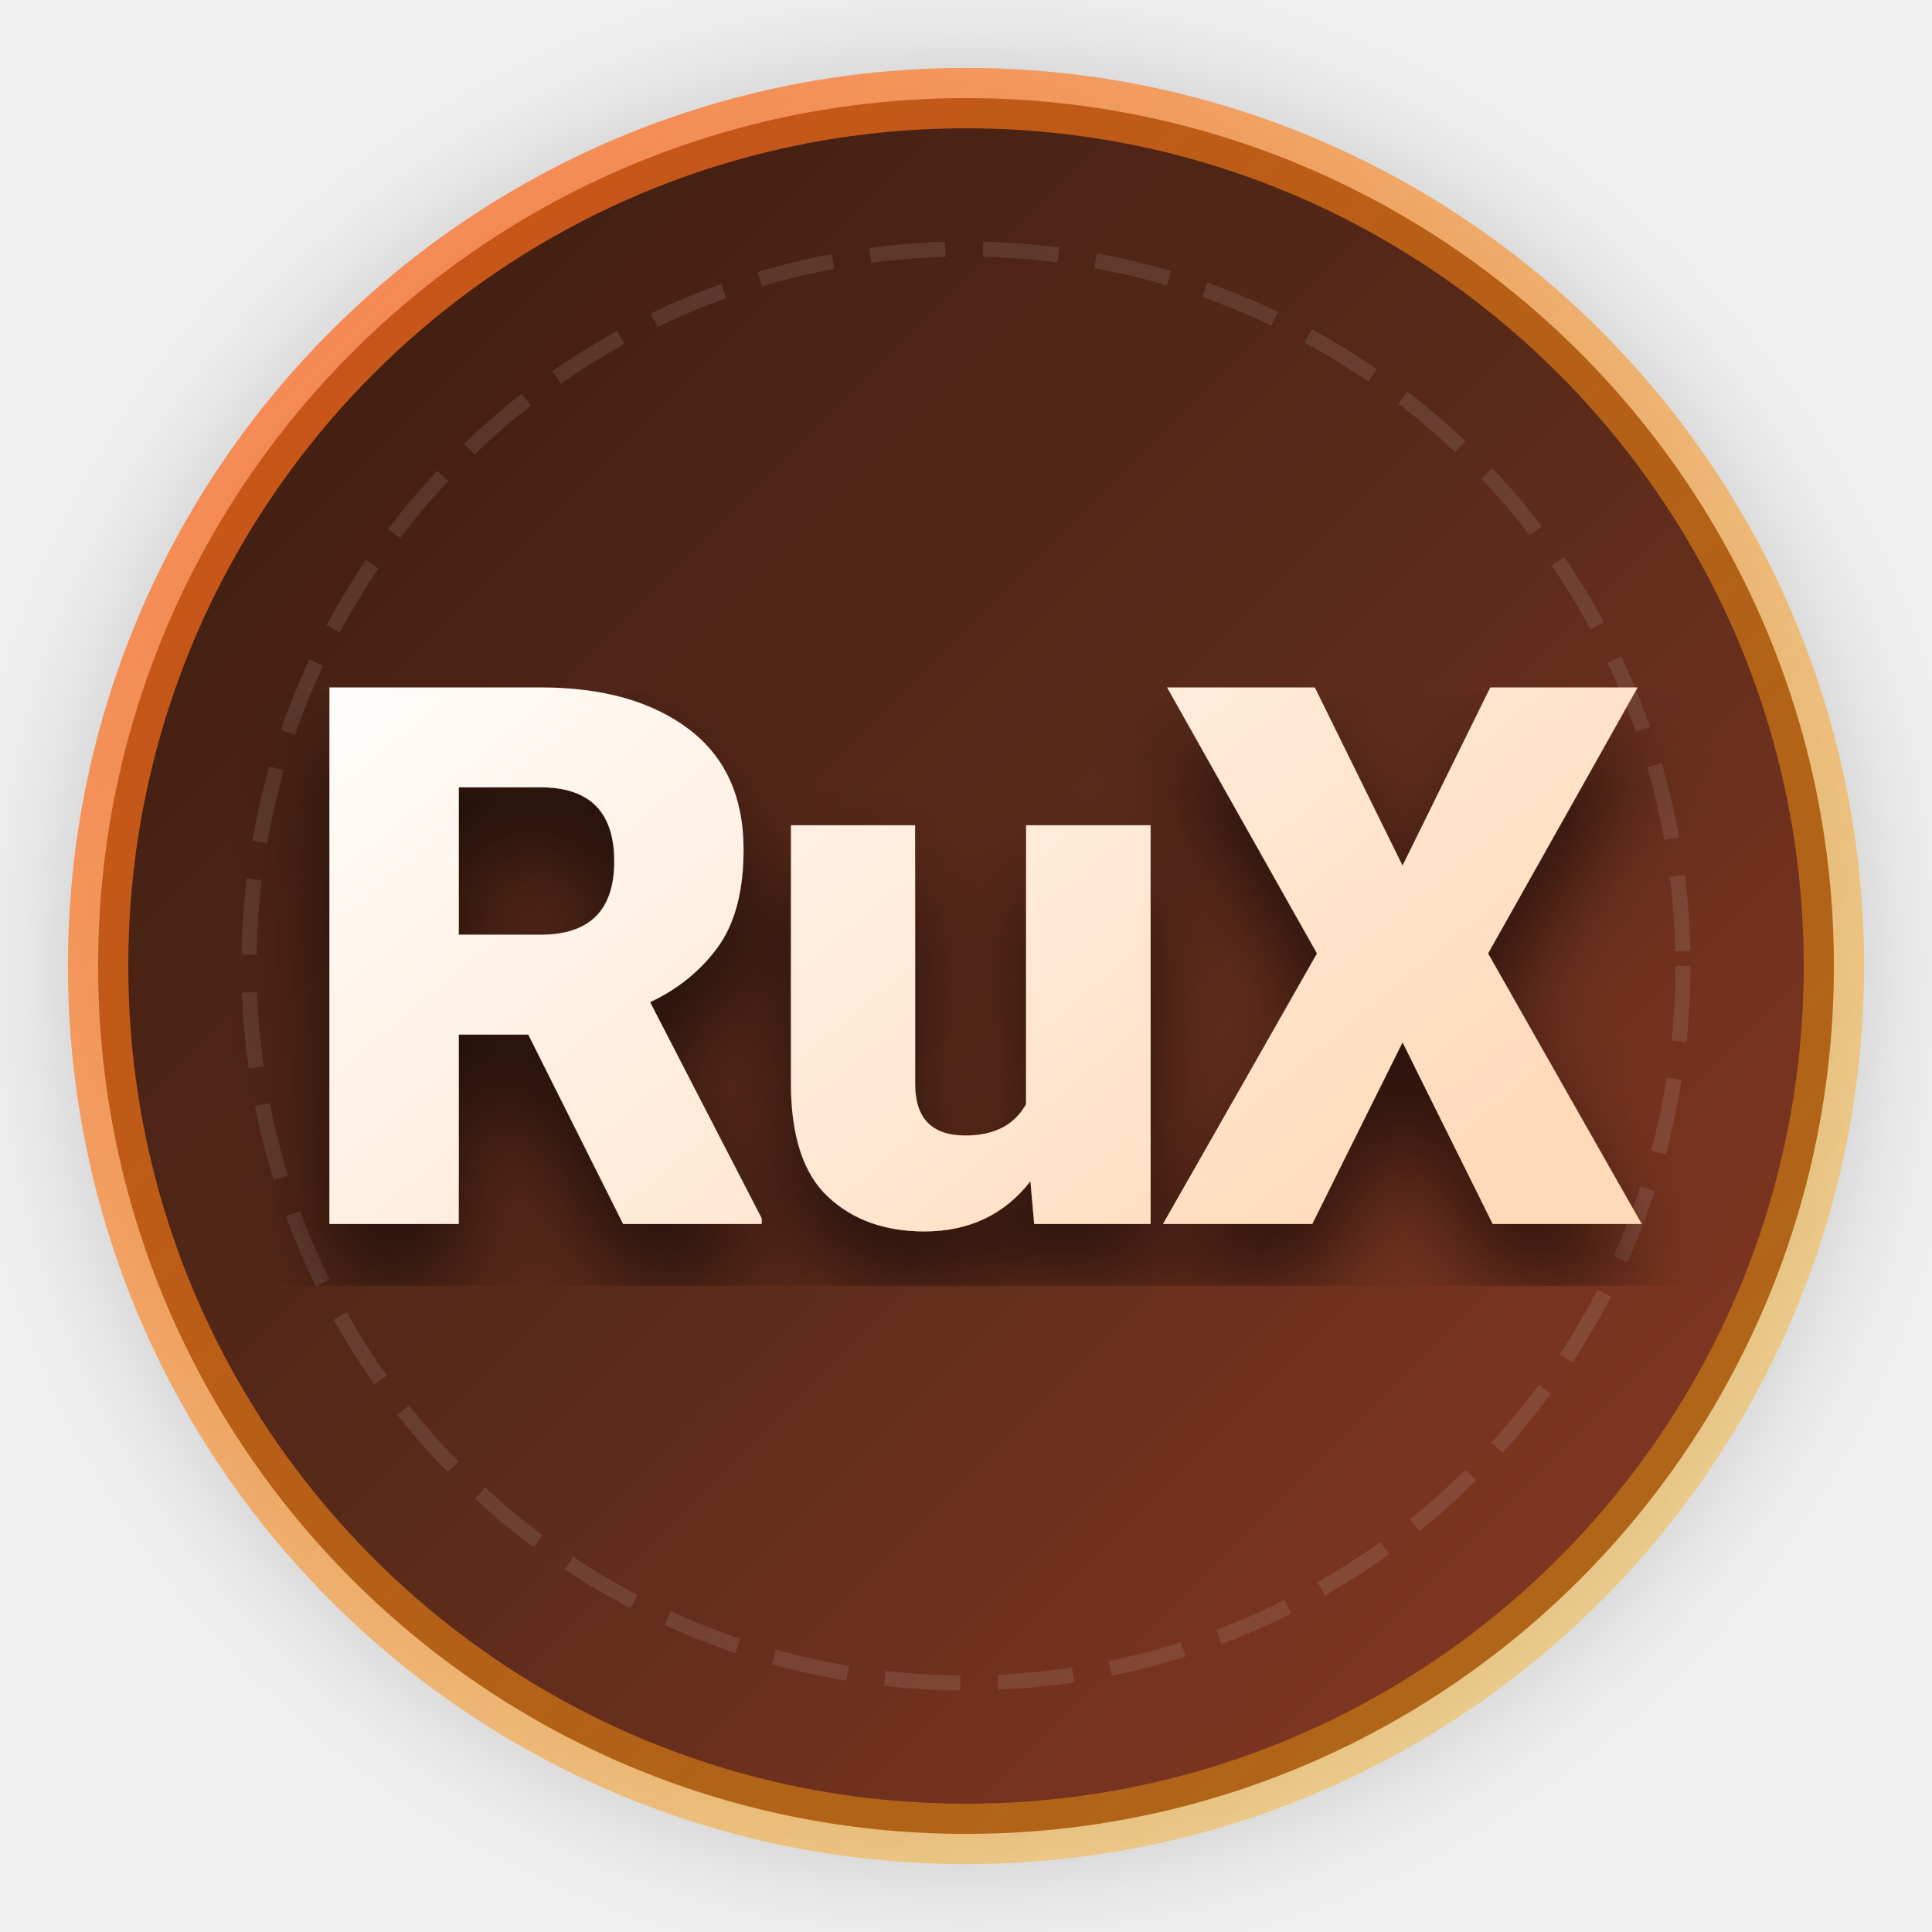
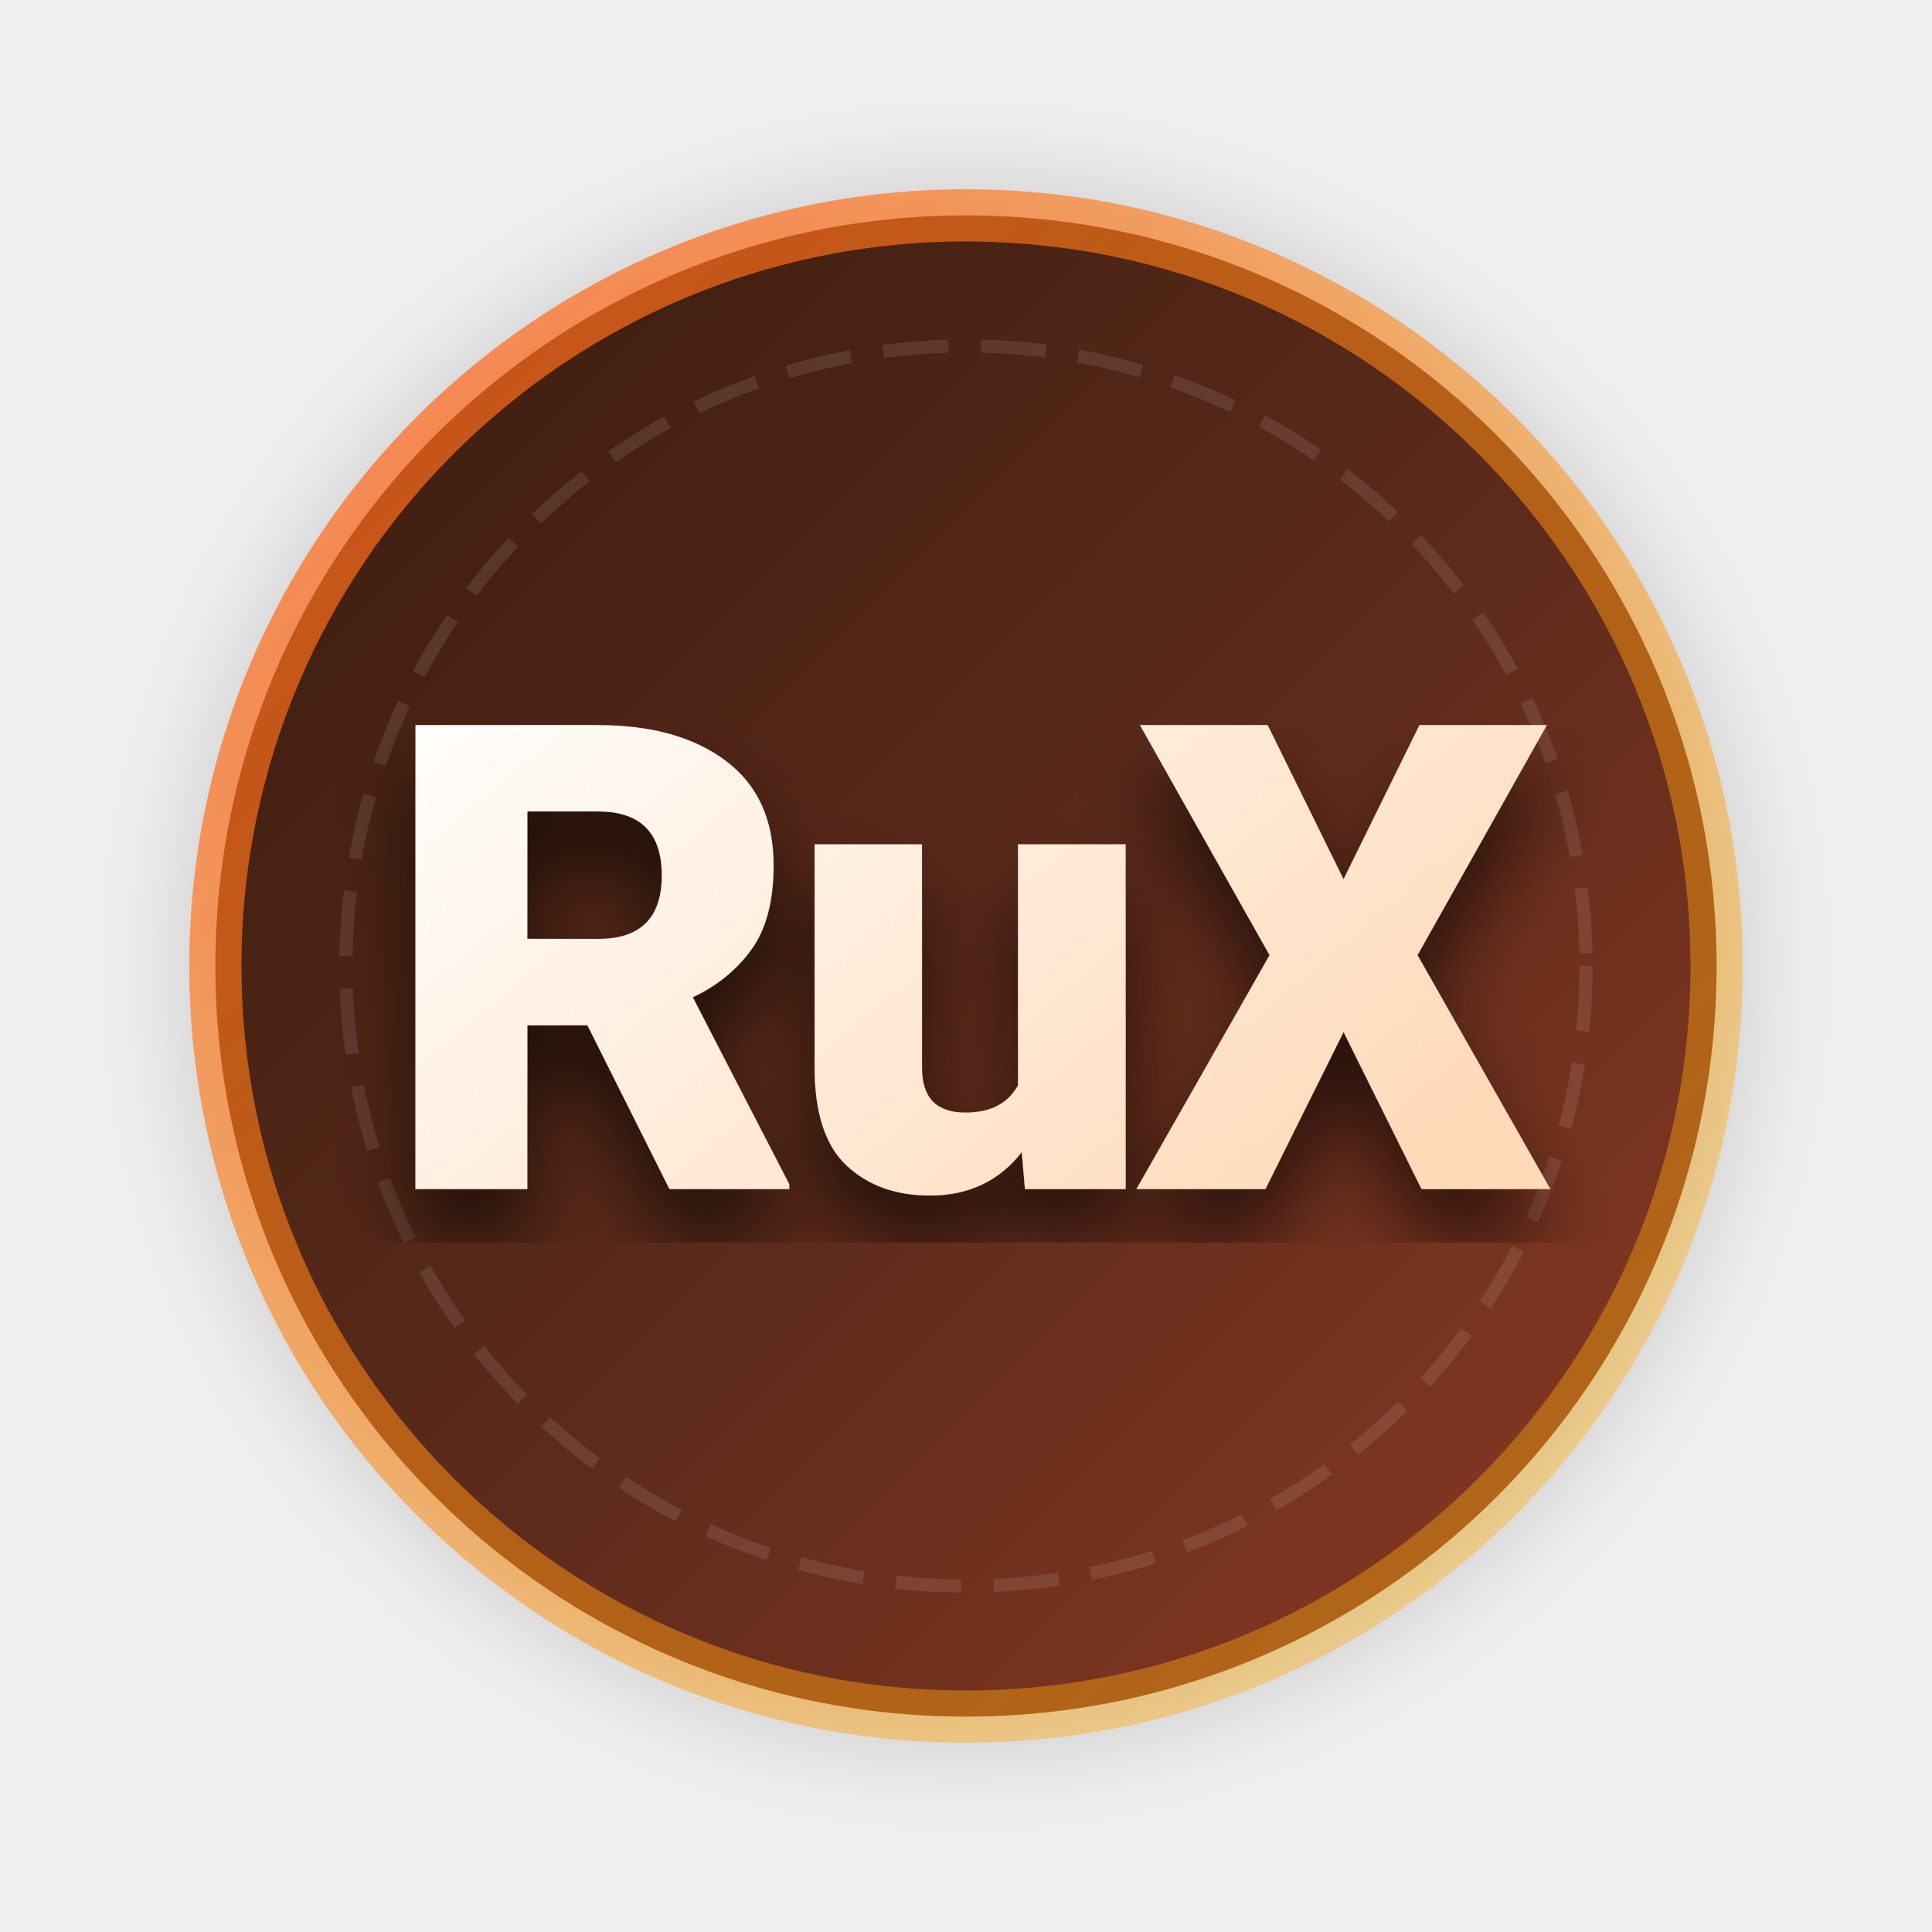
- <svg xmlns="http://www.w3.org/2000/svg" width="256" height="256" viewBox="0 0 256 256" fill="none">
+ <svg xmlns="http://www.w3.org/2000/svg" width="256" height="256" viewBox="-20 -20 296 296" fill="none">
  <circle cx="128" cy="128" r="120" fill="#000000" opacity="0.15" filter="url(#glow)" />
  <circle cx="128" cy="128" r="115" fill="url(#main_grad)" stroke="url(#border_grad)" stroke-width="8" />
  <circle cx="128" cy="128" r="95" fill="none" stroke="#FFFFFF" stroke-opacity="0.1" stroke-width="2" stroke-dasharray="10 5" />
  <text x="128" y="128" font-family="'Segoe UI', 'SF Pro Display', Roboto, sans-serif" font-weight="900" font-size="100" fill="url(#text_grad)" text-anchor="middle" dominant-baseline="central" letter-spacing="-3" filter="url(#text_shadow)">RuX</text>
  <defs>
    <linearGradient id="main_grad" x1="20" y1="20" x2="236" y2="236" gradientUnits="userSpaceOnUse">
      <stop offset="0%" stop-color="#3A1C0F" />
      <stop offset="50%" stop-color="#5A2A1A" />
      <stop offset="100%" stop-color="#8B3A24" />
    </linearGradient>
    <linearGradient id="border_grad" x1="0" y1="0" x2="256" y2="256" gradientUnits="userSpaceOnUse">
      <stop offset="0%" stop-color="#FF5722" stop-opacity="0.8" />
      <stop offset="100%" stop-color="#FFC107" stop-opacity="0.3" />
    </linearGradient>
    <linearGradient id="text_grad" x1="80" y1="50" x2="180" y2="170" gradientUnits="userSpaceOnUse">
      <stop offset="0%" stop-color="#FFFFFF" />
      <stop offset="100%" stop-color="#FFDAB9" />
    </linearGradient>
    <filter id="text_shadow" x="-10%" y="-10%" width="120%" height="120%">
      <feDropShadow dx="0" dy="8" stdDeviation="6" flood-color="#000000" flood-opacity="0.6" />
    </filter>
    <filter id="glow" x="-20%" y="-20%" width="140%" height="140%">
      <feGaussianBlur stdDeviation="8" />
    </filter>
  </defs>
</svg>
